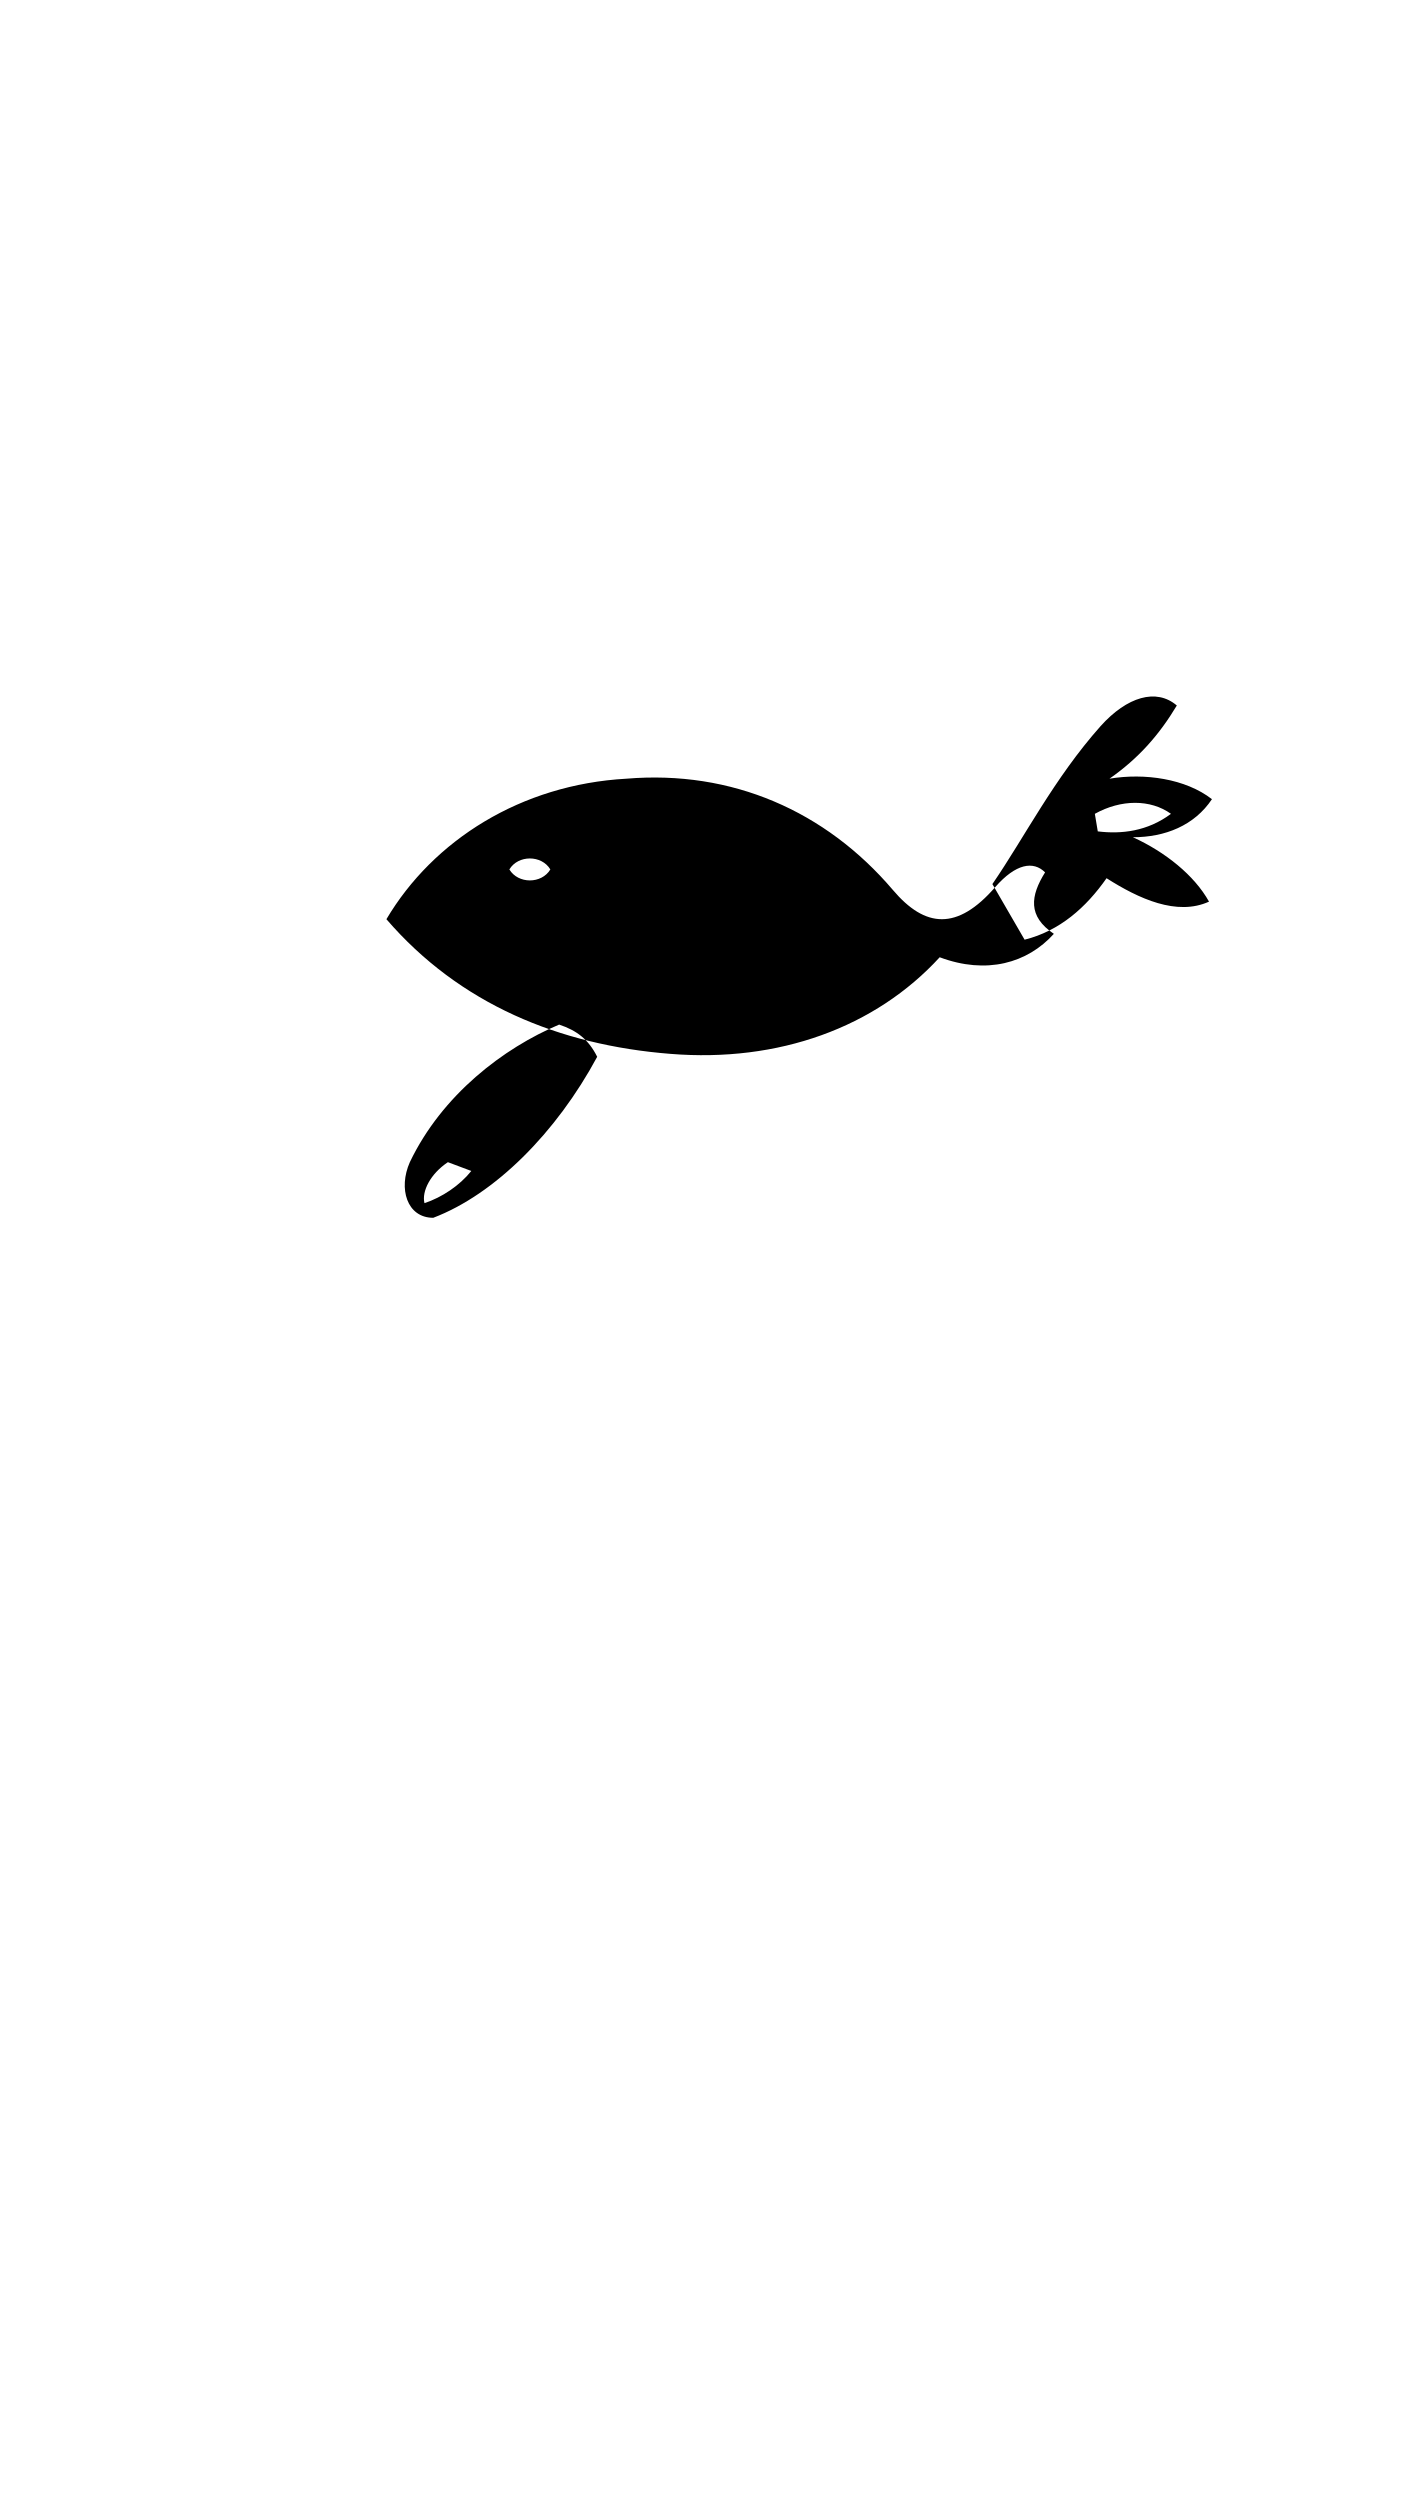
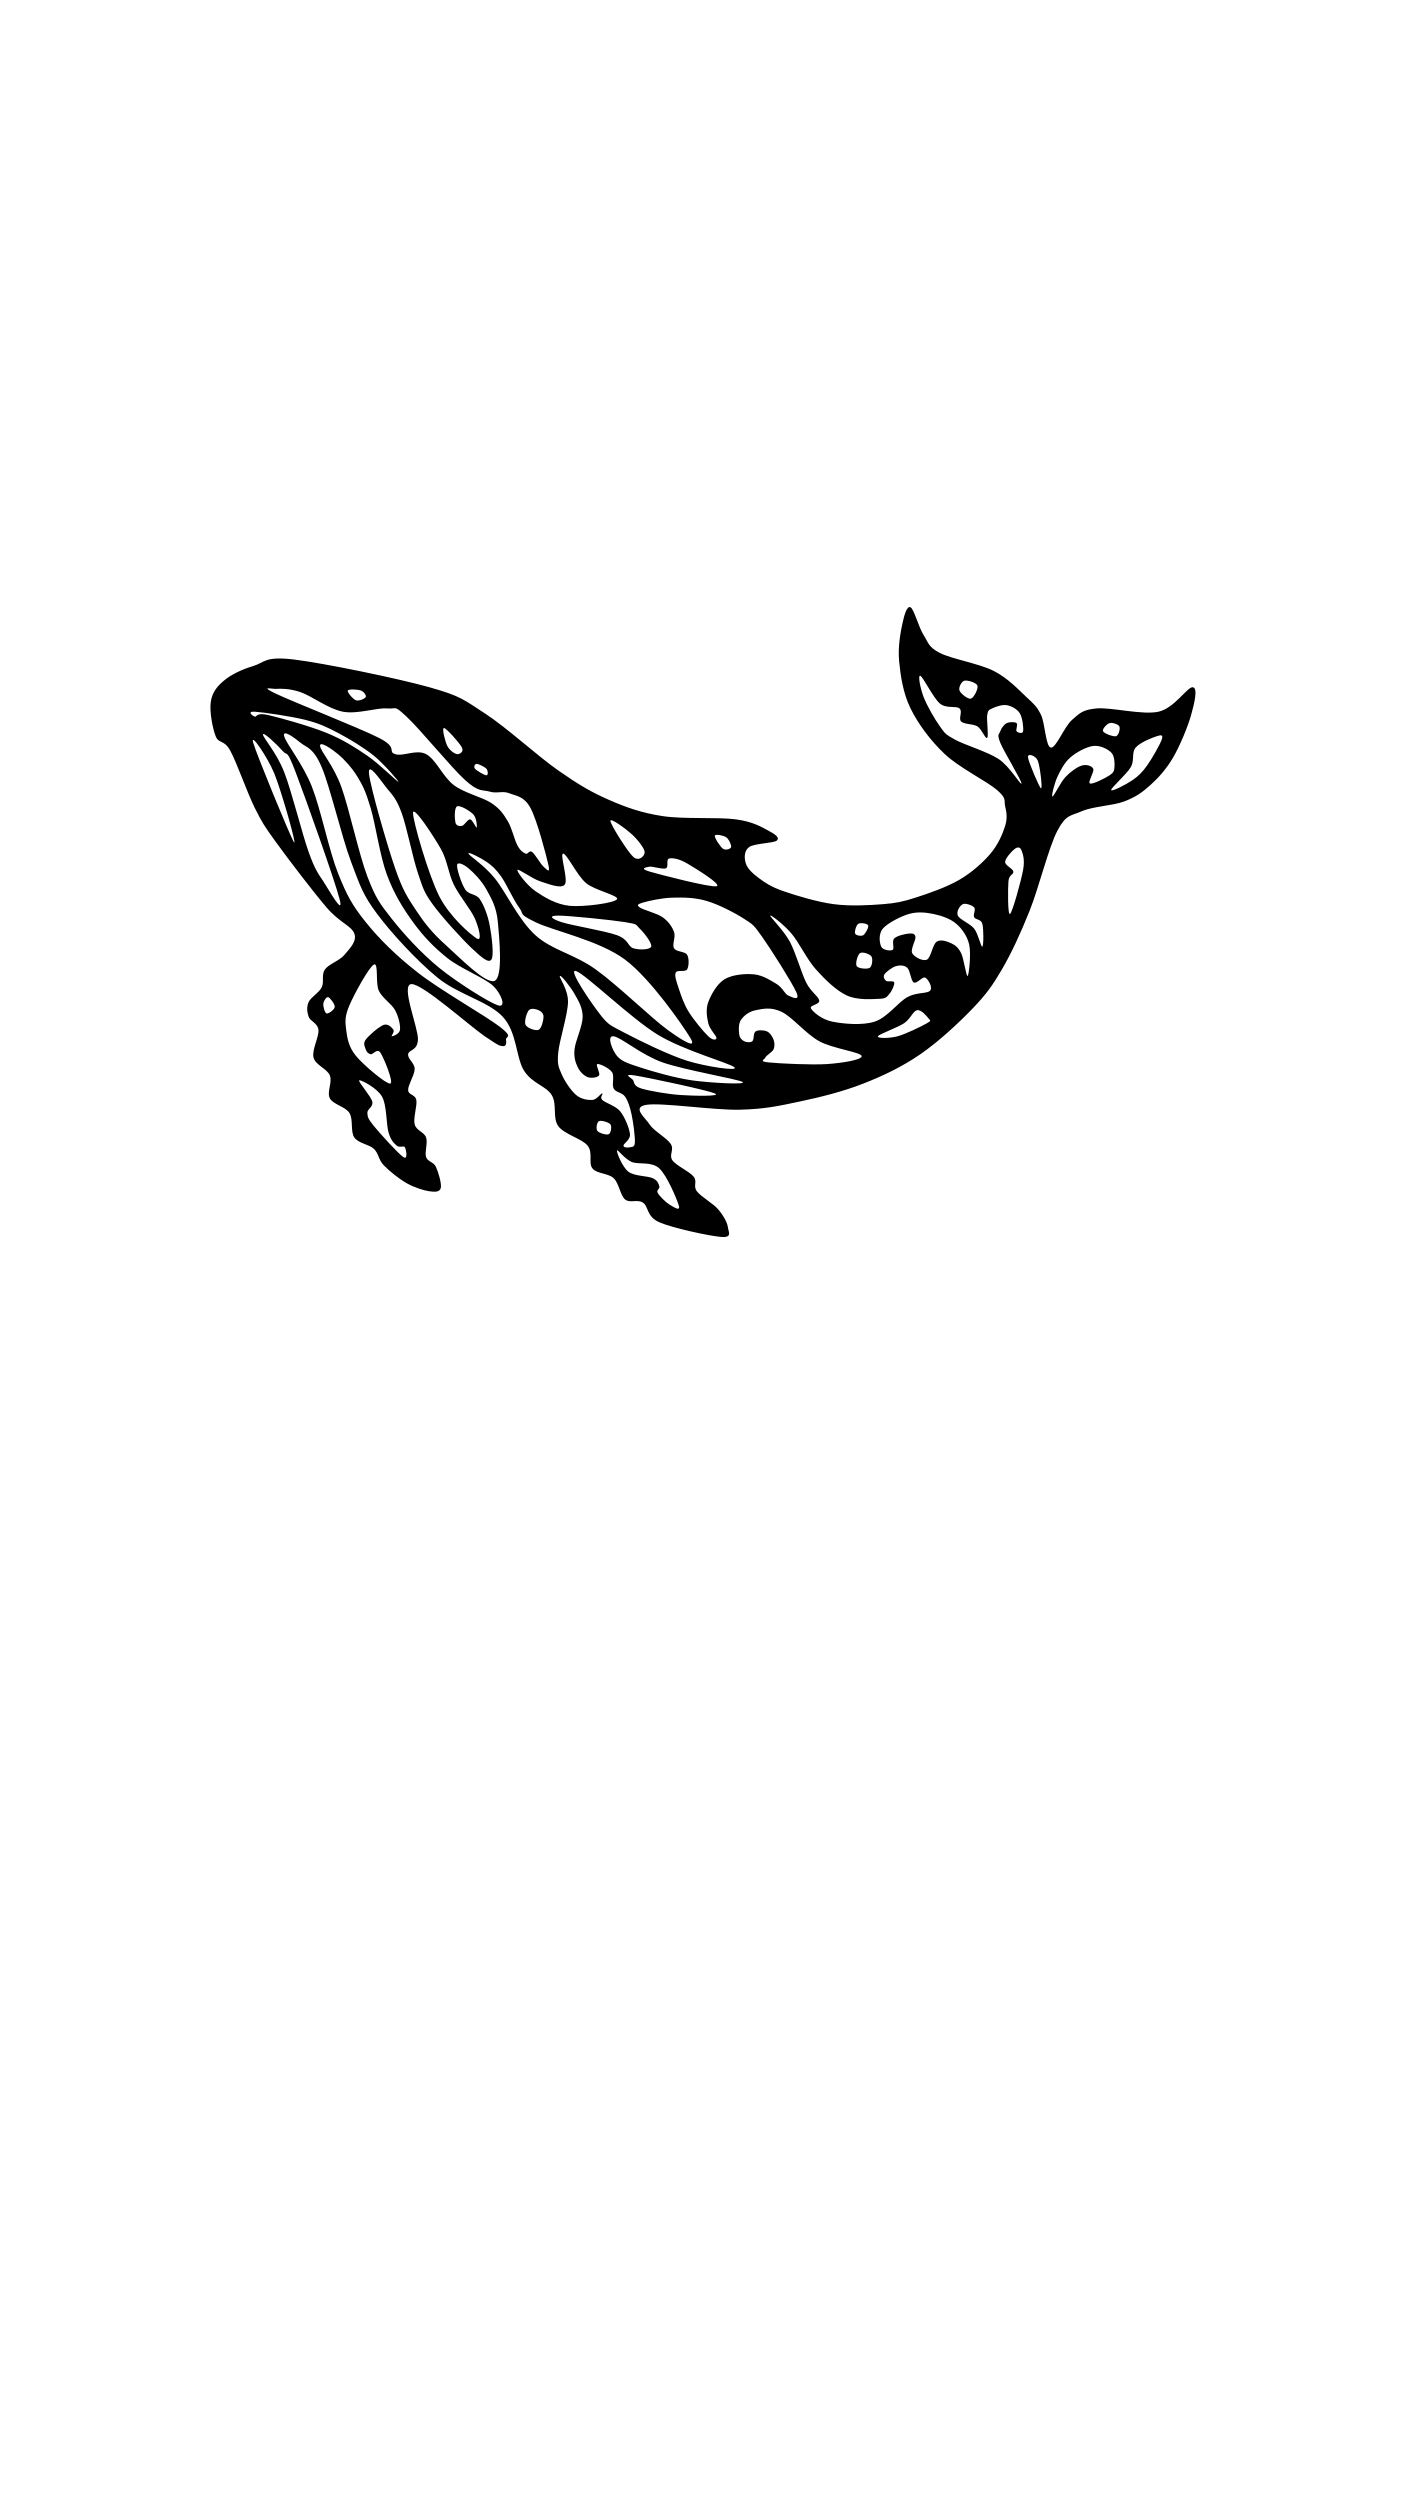
<svg xmlns="http://www.w3.org/2000/svg" viewBox="0 0 480 854" role="img" aria-labelledby="title" data-coordinate-system="shadow-loom-stage-480x854">
-   <path fill="currentColor" fill-rule="evenodd" clip-rule="evenodd" d="M 132 314 C 148 287 178 268 214 266 C 250 263 282 277 305 304 C 316 317 327 318 340 303 C 347 295 353 294 357 298 C 352 306 351 313 360 319 C 351 329 337 333 321 327 C 299 351 266 363 229 360 C 191 357 157 343 132 314 Z M 174 297 C 177 292 185 292 188 297 C 185 302 177 302 174 297 Z M 339 302 C 350 286 360 266 376 248 C 385 238 395 235 402 241 C 396 251 389 259 379 266 C 391 264 405 266 414 273 C 408 282 398 286 387 286 C 398 291 408 299 413 308 C 402 313 389 307 378 300 C 371 310 362 318 350 321 Z M 374 278 C 383 273 393 273 400 278 C 392 284 383 285 375 284 Z M 191 350 C 172 358 151 374 140 397 C 136 406 139 416 148 416 C 169 408 190 387 204 361 C 201 355 197 352 191 350 Z M 153 397 C 147 401 144 407 145 411 C 151 409 157 405 161 400 Z" />
+   <path fill="currentColor" fill-rule="evenodd" clip-rule="evenodd" d="M 311.04 207.46 C 312.25 208.11 313.83 214.33 315.50 216.93 C 317.17 219.53 317.08 221.02 321.07 223.06 C 325.07 225.10 334.54 226.68 339.46 229.19 C 344.38 231.70 347.91 235.60 350.61 238.10 C 353.30 240.61 354.23 241.35 355.62 244.23 C 357.01 247.11 357.20 255.10 358.97 255.38 C 360.73 255.66 363.61 248.13 366.21 245.91 C 368.81 243.68 369.65 242.47 374.57 242.00 C 379.49 241.54 390.26 244.33 395.74 243.12 C 401.22 241.91 405.59 234.58 407.44 234.76 C 409.30 234.95 408.00 240.24 406.89 244.23 C 405.77 248.23 403.08 254.73 400.76 258.72 C 398.43 262.71 395.74 265.69 392.96 268.19 C 390.17 270.70 387.94 272.28 384.04 273.77 C 380.14 275.25 373.36 275.44 369.55 277.11 C 365.74 278.78 364.17 278.13 361.19 283.80 C 358.22 289.46 354.88 303.21 351.72 311.10 C 348.56 318.99 345.50 325.59 342.25 331.16 C 339.00 336.73 336.86 339.70 332.22 344.53 C 327.58 349.36 320.61 355.86 314.39 360.13 C 308.17 364.41 301.76 367.47 294.89 370.16 C 288.01 372.86 280.21 374.81 273.15 376.29 C 266.10 377.78 261.27 378.89 252.54 379.08 C 243.81 379.27 225.88 376.57 220.78 377.41 C 215.67 378.24 220.50 381.87 221.89 384.09 C 223.28 386.32 227.83 388.74 229.13 390.78 C 230.43 392.82 228.39 394.50 229.69 396.35 C 230.99 398.21 235.54 400.16 236.94 401.93 C 238.33 403.69 236.66 405.08 238.05 406.94 C 239.44 408.80 243.53 411.03 245.29 413.07 C 247.06 415.11 248.45 417.62 248.64 419.20 C 248.82 420.78 250.31 422.82 246.41 422.54 C 242.51 422.26 229.69 419.48 225.23 417.53 C 220.78 415.58 221.61 412.14 219.66 410.84 C 217.71 409.54 215.20 411.12 213.53 409.73 C 211.86 408.33 211.49 404.25 209.63 402.48 C 207.77 400.72 203.87 401.00 202.39 399.14 C 200.90 397.28 202.67 393.75 200.72 391.34 C 198.77 388.92 192.73 387.53 190.69 384.65 C 188.64 381.77 190.41 377.22 188.46 374.06 C 186.51 370.91 181.77 370.16 178.99 365.71 C 176.20 361.25 176.66 352.61 171.74 347.32 C 166.82 342.02 156.60 339.80 149.45 333.95 C 142.30 328.09 133.76 318.81 128.84 312.21 C 123.91 305.62 123.08 302.74 119.92 294.38 C 116.76 286.02 112.77 268.84 109.89 262.06 C 107.01 255.29 104.78 255.47 102.65 253.71 C 100.51 251.94 96.42 248.97 97.07 251.48 C 97.72 253.99 103.48 260.95 106.55 268.75 C 109.61 276.55 112.40 290.58 115.46 298.28 C 118.53 305.99 120.38 309.33 124.94 315.00 C 129.49 320.67 135.15 326.33 142.77 332.27 C 150.38 338.22 165.61 346.85 170.63 350.66 C 175.64 354.47 172.67 354.00 172.86 355.12 C 173.04 356.23 172.95 357.53 171.74 357.35 C 170.53 357.16 170.81 357.53 165.61 354.00 C 160.41 350.48 144.34 335.99 140.54 336.17 C 136.73 336.36 142.95 351.13 142.77 355.12 C 142.58 359.11 139.61 358.46 139.42 360.13 C 139.24 361.81 141.65 363.11 141.65 365.15 C 141.65 367.19 139.33 370.63 139.42 372.39 C 139.52 374.16 141.84 373.79 142.21 375.74 C 142.58 377.69 141.09 381.96 141.65 384.09 C 142.21 386.23 144.90 386.69 145.55 388.55 C 146.20 390.41 145.00 393.57 145.55 395.24 C 146.11 396.91 148.06 396.82 148.90 398.58 C 149.73 400.35 150.94 404.43 150.57 405.83 C 150.20 407.22 148.62 407.22 146.67 406.94 C 144.72 406.66 141.47 405.64 138.87 404.15 C 136.27 402.67 132.92 399.98 131.06 398.02 C 129.21 396.07 129.39 394.03 127.72 392.45 C 126.05 390.87 122.43 390.60 121.03 388.55 C 119.64 386.51 120.76 382.42 119.36 380.19 C 117.97 377.97 113.79 377.32 112.68 375.18 C 111.56 373.04 113.61 369.70 112.68 367.38 C 111.75 365.06 107.75 363.85 107.10 361.25 C 106.45 358.65 109.05 354.10 108.78 351.78 C 108.50 349.45 105.99 348.90 105.43 347.32 C 104.88 345.74 104.69 343.98 105.43 342.30 C 106.18 340.63 108.96 339.15 109.89 337.29 C 110.82 335.43 109.70 333.02 111.00 331.16 C 112.31 329.30 116.02 328.19 117.69 326.14 C 119.36 324.10 122.06 321.59 121.03 318.90 C 120.01 316.21 116.02 315.19 111.56 309.99 C 107.10 304.78 98.37 293.36 94.29 287.70 C 90.20 282.03 89.65 281.20 87.04 276.00 C 84.44 270.79 80.92 260.58 78.69 256.49 C 76.46 252.41 74.79 254.26 73.67 251.48 C 72.56 248.69 71.54 242.93 72.00 239.78 C 72.46 236.62 74.04 234.58 76.46 232.53 C 78.87 230.49 82.49 228.72 86.49 227.52 C 90.48 226.31 90.39 224.08 100.42 225.29 C 110.45 226.50 135.80 231.70 146.67 234.76 C 157.53 237.83 158.28 238.94 165.61 243.68 C 172.95 248.41 183.63 258.26 190.69 263.18 C 197.74 268.10 202.02 270.61 207.96 273.21 C 213.90 275.81 219.10 277.67 226.35 278.78 C 233.59 279.90 245.39 279.06 251.42 279.90 C 257.46 280.73 260.25 282.59 262.57 283.80 C 264.89 285.00 266.47 286.21 265.35 287.14 C 264.24 288.07 257.65 288.07 255.88 289.37 C 254.12 290.67 254.21 293.18 254.77 294.94 C 255.32 296.70 257.09 298.38 259.22 299.96 C 261.36 301.53 263.31 302.93 267.58 304.41 C 271.85 305.90 279.19 308.13 284.86 308.87 C 290.52 309.61 296.93 309.24 301.57 308.87 C 306.22 308.50 308.35 308.03 312.72 306.64 C 317.08 305.25 323.49 303.02 327.76 300.51 C 332.03 298.00 335.75 294.66 338.35 291.60 C 340.95 288.53 342.53 284.82 343.36 282.12 C 344.20 279.43 343.83 277.48 343.36 275.44 C 342.90 273.39 344.01 272.84 340.58 269.87 C 337.14 266.89 327.67 262.25 322.75 257.61 C 317.82 252.96 313.65 247.30 311.04 242.00 C 308.44 236.71 307.61 230.67 307.14 225.85 C 306.68 221.02 307.61 216.09 308.26 213.03 C 308.91 209.97 309.84 206.81 311.04 207.46 Z M 229.69 306.64 C 226.07 306.73 221.52 307.76 219.66 308.31 C 217.80 308.87 217.43 309.15 218.55 309.99 C 219.66 310.82 224.40 311.94 226.35 313.33 C 228.30 314.72 229.60 316.58 230.25 318.34 C 230.90 320.11 229.51 322.62 230.25 323.92 C 230.99 325.22 233.96 324.94 234.71 326.14 C 235.45 327.35 235.36 330.14 234.71 331.16 C 234.06 332.18 231.27 331.16 230.81 332.27 C 230.34 333.39 231.18 335.62 231.92 337.85 C 232.66 340.07 233.59 342.95 235.26 345.65 C 236.94 348.34 240.37 352.52 241.95 354.00 C 243.53 355.49 244.74 355.31 244.74 354.56 C 244.74 353.82 242.41 351.59 241.95 349.55 C 241.49 347.50 241.02 344.81 241.95 342.30 C 242.88 339.80 244.92 336.08 247.52 334.50 C 250.12 332.92 254.58 332.55 257.55 332.83 C 260.52 333.11 263.40 334.97 265.35 336.17 C 267.30 337.38 268.14 339.61 269.25 340.07 C 270.37 340.54 273.53 342.30 272.04 338.96 C 270.55 335.62 263.31 324.19 260.34 320.01 C 257.37 315.84 257.37 315.93 254.21 313.89 C 251.05 311.84 245.48 308.96 241.39 307.76 C 237.31 306.55 233.31 306.55 229.69 306.64 Z M 94.29 235.32 C 92.90 235.41 88.44 234.20 94.29 236.99 C 100.14 239.78 122.61 248.60 129.39 252.03 C 136.17 255.47 132.27 256.68 134.97 257.61 C 137.66 258.54 142.21 255.84 145.55 257.61 C 148.90 259.37 151.31 265.41 155.02 268.19 C 158.74 270.98 164.78 272.28 167.84 274.32 C 170.91 276.37 171.93 278.04 173.41 280.45 C 174.90 282.87 175.73 286.95 176.76 288.81 C 177.78 290.67 178.71 291.23 179.54 291.60 C 180.38 291.97 180.75 290.30 181.77 291.04 C 182.79 291.78 184.74 295.31 185.67 296.05 C 186.60 296.80 188.09 298.84 187.34 295.50 C 186.60 292.15 183.44 280.08 181.21 276.00 C 178.99 271.91 176.29 271.91 173.97 270.98 C 171.65 270.05 169.79 271.17 167.28 270.42 C 164.78 269.68 163.66 270.79 158.93 266.52 C 154.19 262.25 143.32 248.88 138.87 244.79 C 134.41 240.70 135.80 242.28 132.18 242.00 C 128.56 241.73 122.06 244.05 117.13 243.12 C 112.21 242.19 106.45 237.73 102.65 236.43 C 98.84 235.13 95.68 235.23 94.29 235.32 Z M 109.33 254.82 C 109.52 256.68 113.88 261.32 116.58 268.75 C 119.27 276.18 122.61 291.88 125.49 299.40 C 128.37 306.92 129.76 308.68 133.85 313.89 C 137.94 319.09 143.97 325.68 150.01 330.60 C 156.05 335.52 167.00 342.40 170.07 343.42 C 173.13 344.44 171.28 339.42 168.40 336.73 C 165.52 334.04 157.35 330.88 152.80 327.26 C 148.25 323.64 144.53 319.74 141.09 315.00 C 137.66 310.26 134.59 305.34 132.18 298.84 C 129.76 292.34 128.28 281.57 126.61 276.00 C 124.94 270.42 124.01 268.47 122.15 265.41 C 120.29 262.34 117.60 259.37 115.46 257.61 C 113.33 255.84 109.15 252.96 109.33 254.82 Z M 126.05 264.29 C 126.51 268.84 132.27 288.81 134.97 296.61 C 137.66 304.41 139.33 306.73 142.21 311.10 C 145.09 315.46 147.78 318.81 152.24 322.80 C 156.70 326.79 165.98 336.36 168.96 335.06 C 171.93 333.76 170.53 320.20 170.07 315.00 C 169.61 309.80 167.84 306.92 166.17 303.86 C 164.50 300.79 161.71 298.00 160.04 296.61 C 158.37 295.22 156.33 294.29 156.14 295.50 C 155.95 296.70 157.63 301.91 158.93 303.86 C 160.23 305.81 162.55 305.16 163.94 307.20 C 165.33 309.24 166.63 312.68 167.28 316.11 C 167.93 319.55 168.86 326.52 167.84 327.82 C 166.82 329.12 164.50 327.07 161.15 323.92 C 157.81 320.76 150.85 313.14 147.78 308.87 C 144.72 304.60 144.53 303.48 142.77 298.28 C 141.00 293.08 138.96 282.50 137.19 277.67 C 135.43 272.84 134.04 271.54 132.18 269.31 C 130.32 267.08 125.59 259.74 126.05 264.29 Z M 160.04 291.60 C 160.50 292.53 165.15 295.31 168.96 299.96 C 172.76 304.60 177.13 314.26 182.89 319.46 C 188.64 324.66 195.98 325.77 203.50 331.16 C 211.02 336.55 222.63 347.88 228.02 351.78 C 233.41 355.68 238.24 358.56 235.82 354.56 C 233.41 350.57 222.35 334.41 213.53 327.82 C 204.71 321.22 188.92 317.97 182.89 315.00 C 176.85 312.03 179.26 312.59 177.31 309.99 C 175.36 307.38 173.04 302.00 171.18 299.40 C 169.33 296.80 168.03 295.68 166.17 294.38 C 164.31 293.08 159.58 290.67 160.04 291.60 Z M 263.12 312.77 C 263.03 313.24 267.77 317.88 269.81 321.69 C 271.85 325.49 273.71 332.27 275.38 335.62 C 277.05 338.96 279.56 340.26 279.84 341.75 C 280.12 343.23 276.31 343.33 277.05 344.53 C 277.80 345.74 280.68 348.25 284.30 348.99 C 287.92 349.73 294.51 350.38 298.79 348.99 C 303.06 347.60 306.77 342.40 309.93 340.63 C 313.09 338.87 316.71 339.52 317.73 338.40 C 318.75 337.29 316.99 334.41 316.06 333.95 C 315.13 333.48 313.18 336.17 312.16 335.62 C 311.14 335.06 310.95 331.53 309.93 330.60 C 308.91 329.67 307.33 329.67 306.03 330.04 C 304.73 330.42 302.69 332.00 302.13 332.83 C 301.57 333.67 302.13 334.60 302.69 335.06 C 303.24 335.52 305.29 334.87 305.47 335.62 C 305.66 336.36 304.64 338.59 303.80 339.52 C 302.97 340.45 302.87 341.10 300.46 341.19 C 298.04 341.28 292.94 341.75 289.31 340.07 C 285.69 338.40 281.88 334.69 278.73 331.16 C 275.57 327.63 272.97 321.97 270.37 318.90 C 267.77 315.84 263.22 312.31 263.12 312.77 Z M 258.11 345.09 C 255.79 345.55 254.02 347.04 253.09 348.43 C 252.17 349.83 252.35 352.24 252.54 353.45 C 252.72 354.66 253.47 355.31 254.21 355.68 C 254.95 356.05 256.34 356.23 257.00 355.68 C 257.65 355.12 257.27 352.89 258.11 352.33 C 258.95 351.78 260.99 351.87 262.01 352.33 C 263.03 352.80 263.87 354.10 264.24 355.12 C 264.61 356.14 264.70 357.44 264.24 358.46 C 263.77 359.48 261.73 360.51 261.45 361.25 C 261.17 361.99 259.04 362.55 262.57 362.92 C 266.10 363.29 277.33 363.85 282.63 363.48 C 287.92 363.11 294.79 361.99 294.33 360.69 C 293.86 359.39 284.39 358.18 279.84 355.68 C 275.29 353.17 270.65 347.41 267.02 345.65 C 263.40 343.88 260.43 344.63 258.11 345.09 Z M 191.24 333.39 C 190.87 333.85 194.12 337.94 194.03 342.30 C 193.94 346.67 191.06 355.49 190.69 359.58 C 190.32 363.66 190.78 364.41 191.80 366.82 C 192.82 369.24 195.05 372.58 196.82 374.06 C 198.58 375.55 200.90 375.83 202.39 375.74 C 203.87 375.64 205.17 373.51 205.73 373.51 C 206.29 373.51 204.71 374.71 205.73 375.74 C 206.75 376.76 210.28 377.69 211.86 379.64 C 213.44 381.59 215.02 385.49 215.20 387.44 C 215.39 389.39 212.98 390.60 212.98 391.34 C 212.98 392.08 214.55 392.08 215.20 391.90 C 215.85 391.71 216.78 392.08 216.88 390.22 C 216.97 388.37 216.32 383.35 215.76 380.75 C 215.20 378.15 214.55 376.11 213.53 374.62 C 212.51 373.14 210.37 373.23 209.63 371.84 C 208.89 370.44 210.00 367.66 209.07 366.26 C 208.15 364.87 204.80 363.29 204.06 363.48 C 203.32 363.66 205.17 366.64 204.62 367.38 C 204.06 368.12 201.92 368.40 200.72 367.94 C 199.51 367.47 198.12 366.17 197.37 364.59 C 196.63 363.01 195.98 361.34 196.26 358.46 C 196.54 355.58 199.04 350.48 199.04 347.32 C 199.04 344.16 197.56 341.84 196.26 339.52 C 194.96 337.20 191.62 332.92 191.24 333.39 Z M 127.72 329.49 C 126.05 330.32 120.94 339.70 119.36 343.42 C 117.78 347.13 117.88 348.90 118.25 351.78 C 118.62 354.66 119.08 357.63 121.59 360.69 C 124.10 363.76 131.90 370.35 133.29 370.16 C 134.69 369.98 131.06 361.25 129.95 359.58 C 128.84 357.91 127.44 360.32 126.61 360.13 C 125.77 359.95 125.21 359.30 124.94 358.46 C 124.66 357.63 123.91 356.51 124.94 355.12 C 125.96 353.73 129.49 350.66 131.06 350.10 C 132.64 349.55 133.94 351.13 134.41 351.78 C 134.87 352.43 133.48 354.00 133.85 354.00 C 134.22 354.00 136.45 353.26 136.64 351.78 C 136.82 350.29 136.17 347.32 134.97 345.09 C 133.76 342.86 130.60 341.00 129.39 338.40 C 128.19 335.80 129.39 328.65 127.72 329.49 Z M 314.39 230.86 C 313.46 230.49 314.39 235.23 315.50 238.10 C 316.62 240.98 319.31 245.72 321.07 248.13 C 322.84 250.55 322.75 250.73 326.09 252.59 C 329.43 254.45 337.33 256.77 341.13 259.28 C 344.94 261.79 348.84 268.57 348.94 267.64 C 349.03 266.71 342.90 256.68 341.69 253.71 C 340.48 250.73 341.32 250.92 341.69 249.81 C 342.06 248.69 342.99 247.48 343.92 247.02 C 344.85 246.56 346.71 246.56 347.26 247.02 C 347.82 247.48 346.89 249.34 347.26 249.81 C 347.64 250.27 349.31 250.83 349.49 249.81 C 349.68 248.78 349.31 245.16 348.38 243.68 C 347.45 242.19 345.50 241.17 343.92 240.89 C 342.34 240.61 340.02 241.45 338.91 242.00 C 337.79 242.56 337.51 242.56 337.23 244.23 C 336.96 245.91 337.79 251.38 337.23 252.03 C 336.68 252.68 335.38 249.06 333.89 248.13 C 332.40 247.21 329.34 247.48 328.32 246.46 C 327.30 245.44 328.97 243.03 327.76 242.00 C 326.55 240.98 323.30 242.19 321.07 240.33 C 318.85 238.48 315.32 231.23 314.39 230.86 Z M 310.49 312.21 C 307.61 313.05 303.15 315.37 301.57 317.23 C 299.99 319.09 300.46 322.15 301.01 323.36 C 301.57 324.57 304.17 324.94 304.92 324.47 C 305.66 324.01 304.54 321.50 305.47 320.57 C 306.40 319.64 309.28 318.99 310.49 318.90 C 311.69 318.81 312.53 318.90 312.72 320.01 C 312.90 321.13 310.95 324.29 311.60 325.59 C 312.25 326.89 315.22 328.47 316.62 327.82 C 318.01 327.17 318.57 322.62 319.96 321.69 C 321.35 320.76 323.58 321.59 324.98 322.24 C 326.37 322.89 327.39 323.73 328.32 325.59 C 329.25 327.44 330.08 333.85 330.55 333.39 C 331.01 332.92 331.75 325.77 331.10 322.80 C 330.45 319.83 328.69 317.32 326.65 315.56 C 324.60 313.79 321.54 312.77 318.85 312.21 C 316.15 311.66 313.37 311.38 310.49 312.21 Z M 196.82 331.72 C 193.57 330.60 202.39 343.23 205.17 346.76 C 207.96 350.29 208.61 350.29 213.53 352.89 C 218.45 355.49 228.48 360.41 234.71 362.36 C 240.93 364.31 252.54 366.08 250.87 364.59 C 249.19 363.11 233.68 358.93 224.68 353.45 C 215.67 347.97 200.07 332.83 196.82 331.72 Z M 141.09 277.67 C 141.00 280.36 146.39 298.93 150.01 306.08 C 153.63 313.24 160.78 319.27 162.83 320.57 C 164.87 321.87 163.57 316.95 162.27 313.89 C 160.97 310.82 156.98 306.18 155.02 302.18 C 153.07 298.19 152.89 294.01 150.57 289.93 C 148.25 285.84 141.19 274.97 141.09 277.67 Z M 192.36 291.60 C 191.15 291.69 194.22 300.61 192.92 302.18 C 191.62 303.76 187.25 301.91 184.56 301.07 C 181.86 300.23 177.03 296.61 176.76 297.17 C 176.48 297.73 179.91 302.37 182.89 304.41 C 185.86 306.46 189.94 308.96 194.59 309.43 C 199.23 309.89 209.82 308.50 210.75 307.20 C 211.67 305.90 203.22 304.23 200.16 301.63 C 197.09 299.03 193.57 291.50 192.36 291.60 Z M 89.83 250.92 C 89.92 252.13 94.47 257.05 97.07 263.74 C 99.67 270.42 103.20 284.82 105.43 291.04 C 107.66 297.26 108.68 298.38 110.45 301.07 C 112.21 303.76 117.60 313.42 116.02 307.20 C 114.44 300.98 104.23 272.19 100.98 263.74 C 97.72 255.29 98.37 258.63 96.52 256.49 C 94.66 254.36 89.74 249.71 89.83 250.92 Z M 209.63 354.00 C 207.03 353.63 209.26 358.93 210.75 360.69 C 212.23 362.46 214.28 363.20 218.55 364.59 C 222.82 365.99 230.53 368.21 236.38 369.05 C 242.23 369.89 255.32 370.63 253.65 369.61 C 251.98 368.59 233.68 365.52 226.35 362.92 C 219.01 360.32 212.23 354.38 209.63 354.00 Z M 373.45 254.82 C 371.13 255.10 367.69 256.96 365.65 258.72 C 363.61 260.49 362.22 263.18 361.19 265.41 C 360.17 267.64 359.06 272.09 359.52 272.09 C 359.99 272.09 362.31 267.17 363.98 265.41 C 365.65 263.64 367.97 261.97 369.55 261.51 C 371.13 261.04 372.99 261.60 373.45 262.62 C 373.92 263.64 371.41 267.27 372.34 267.64 C 373.27 268.01 377.63 265.78 379.02 264.85 C 380.42 263.92 380.60 263.36 380.70 262.06 C 380.79 260.76 380.79 258.26 379.58 257.05 C 378.37 255.84 375.77 254.54 373.45 254.82 Z M 190.69 312.77 C 187.06 312.77 188.46 313.89 191.80 315.00 C 195.14 316.11 206.66 317.97 210.75 319.46 C 214.83 320.94 214.37 323.27 216.32 323.92 C 218.27 324.57 222.08 324.47 222.45 323.36 C 222.82 322.24 220.03 318.62 218.55 317.23 C 217.06 315.84 218.18 315.74 213.53 315.00 C 208.89 314.26 194.31 312.77 190.69 312.77 Z M 122.71 369.05 C 122.15 369.33 126.70 374.44 127.16 376.29 C 127.63 378.15 125.40 378.80 125.49 380.19 C 125.59 381.59 125.68 382.14 127.72 384.65 C 129.76 387.16 135.99 394.03 137.75 395.24 C 139.52 396.45 138.68 392.55 138.31 391.90 C 137.94 391.25 136.45 392.17 135.52 391.34 C 134.59 390.50 133.57 389.67 132.74 386.88 C 131.90 384.09 132.18 377.59 130.51 374.62 C 128.84 371.65 123.26 368.77 122.71 369.05 Z M 210.75 393.01 C 210.56 393.57 212.60 398.67 214.65 400.25 C 216.69 401.83 221.24 401.65 223.00 402.48 C 224.77 403.32 224.96 404.43 225.23 405.27 C 225.51 406.10 224.12 406.48 224.68 407.50 C 225.23 408.52 227.37 410.66 228.58 411.40 C 229.78 412.14 232.48 414.00 231.92 411.96 C 231.36 409.91 227.93 401.65 225.23 399.14 C 222.54 396.63 218.18 397.93 215.76 396.91 C 213.35 395.89 210.93 392.45 210.75 393.01 Z M 228.58 293.27 C 227.37 293.55 228.58 296.15 227.46 296.61 C 226.35 297.08 222.82 295.87 221.89 296.05 C 220.96 296.24 218.08 296.61 221.89 297.73 C 225.70 298.84 242.60 303.21 244.74 302.74 C 246.87 302.28 237.40 296.52 234.71 294.94 C 232.01 293.36 229.78 292.99 228.58 293.27 Z M 395.18 251.48 C 393.70 251.94 389.43 253.61 387.94 255.38 C 386.45 257.14 387.66 259.65 386.27 262.06 C 384.88 264.48 379.49 269.12 379.58 269.87 C 379.67 270.61 384.78 267.92 386.83 266.52 C 388.87 265.13 390.17 263.83 391.84 261.51 C 393.51 259.19 396.30 254.26 396.86 252.59 C 397.41 250.92 396.67 251.01 395.18 251.48 Z M 87.04 243.12 C 84.17 242.93 86.30 244.61 87.04 244.79 C 87.79 244.98 87.42 243.31 91.50 244.23 C 95.59 245.16 105.90 248.04 111.56 250.36 C 117.23 252.68 121.41 255.38 125.49 258.16 C 129.58 260.95 135.71 267.08 136.08 267.08 C 136.45 267.08 131.16 260.95 127.72 258.16 C 124.29 255.38 119.36 252.41 115.46 250.36 C 111.56 248.32 109.05 247.11 104.32 245.91 C 99.58 244.70 89.92 243.31 87.04 243.12 Z M 216.88 367.38 C 212.23 366.64 215.95 368.31 216.32 369.05 C 216.69 369.79 216.41 371.00 219.10 371.84 C 221.80 372.67 228.30 373.79 232.48 374.06 C 236.66 374.34 246.78 374.62 244.18 373.51 C 241.58 372.39 221.52 368.12 216.88 367.38 Z M 86.49 253.71 C 87.60 257.61 99.21 285.93 100.42 287.70 C 101.63 289.46 96.05 269.96 93.73 264.29 C 91.41 258.63 85.37 249.81 86.49 253.71 Z M 346.71 289.93 C 345.78 290.58 343.46 293.08 343.36 294.38 C 343.27 295.68 345.96 296.61 346.15 297.73 C 346.33 298.84 344.66 298.66 344.48 301.07 C 344.29 303.48 344.20 312.86 345.03 312.21 C 345.87 311.56 348.84 300.79 349.49 297.17 C 350.14 293.55 349.40 291.69 348.94 290.48 C 348.47 289.28 347.64 289.28 346.71 289.93 Z M 313.27 345.09 C 311.88 345.37 311.04 348.06 308.82 349.55 C 306.59 351.03 300.27 353.26 299.90 354.00 C 299.53 354.75 303.80 354.75 306.59 354.00 C 309.37 353.26 314.85 350.57 316.62 349.55 C 318.38 348.53 317.73 348.62 317.17 347.88 C 316.62 347.13 314.67 344.81 313.27 345.09 Z M 328.88 308.87 C 327.95 309.33 326.55 311.38 327.20 312.77 C 327.85 314.16 331.38 315.46 332.78 317.23 C 334.17 318.99 335.10 323.64 335.56 323.36 C 336.03 323.08 336.03 317.23 335.56 315.56 C 335.10 313.89 333.24 314.26 332.78 313.33 C 332.31 312.40 333.43 310.73 332.78 309.99 C 332.13 309.24 329.80 308.41 328.88 308.87 Z M 208.52 280.45 C 208.61 281.75 214.37 290.95 216.32 292.71 C 218.27 294.48 220.31 292.34 220.22 291.04 C 220.13 289.74 217.71 286.67 215.76 284.91 C 213.81 283.15 208.42 279.15 208.52 280.45 Z M 180.66 345.09 C 179.91 345.93 178.99 348.99 179.54 350.10 C 180.10 351.22 182.98 352.24 184.00 351.78 C 185.02 351.31 185.67 348.43 185.67 347.32 C 185.67 346.20 184.84 345.46 184.00 345.09 C 183.16 344.72 181.40 344.25 180.66 345.09 Z M 156.14 275.44 C 155.12 275.90 155.30 279.90 155.58 281.01 C 155.86 282.12 156.98 282.31 157.81 282.12 C 158.65 281.94 159.76 279.80 160.60 279.90 C 161.43 279.99 162.64 282.96 162.83 282.68 C 163.01 282.40 162.83 279.43 161.71 278.22 C 160.60 277.02 157.16 274.97 156.14 275.44 Z M 329.43 232.53 C 328.41 232.81 327.39 234.85 327.76 235.88 C 328.13 236.90 330.64 238.94 331.66 238.66 C 332.68 238.38 334.26 235.23 333.89 234.20 C 333.52 233.18 330.45 232.25 329.43 232.53 Z M 293.77 325.59 C 292.94 326.14 292.10 329.21 292.66 330.04 C 293.21 330.88 296.28 331.16 297.11 330.60 C 297.95 330.04 298.23 327.54 297.67 326.70 C 297.11 325.87 294.61 325.03 293.77 325.59 Z M 151.68 248.69 C 150.85 248.60 152.05 253.33 152.80 254.82 C 153.54 256.31 155.30 257.51 156.14 257.61 C 156.98 257.70 158.55 256.86 157.81 255.38 C 157.07 253.89 152.52 248.78 151.68 248.69 Z M 351.16 258.72 C 351.35 260.30 355.06 269.12 355.62 269.31 C 356.18 269.49 355.25 261.60 354.51 259.84 C 353.76 258.07 350.98 257.14 351.16 258.72 Z M 379.02 247.02 C 378.10 247.30 376.42 249.06 376.80 249.81 C 377.17 250.55 380.33 251.76 381.25 251.48 C 382.18 251.20 382.74 248.88 382.37 248.13 C 382.00 247.39 379.95 246.74 379.02 247.02 Z M 204.62 382.98 C 203.87 383.35 203.50 385.58 204.06 386.32 C 204.62 387.07 207.22 387.81 207.96 387.44 C 208.70 387.07 209.07 384.84 208.52 384.09 C 207.96 383.35 205.36 382.61 204.62 382.98 Z M 244.18 285.47 C 243.99 286.12 246.04 289.28 246.97 289.93 C 247.89 290.58 249.57 290.02 249.75 289.37 C 249.94 288.72 249.01 286.67 248.08 286.02 C 247.15 285.37 244.36 284.82 244.18 285.47 Z M 118.81 235.88 C 118.53 236.43 120.57 238.85 121.59 239.22 C 122.61 239.59 124.66 238.66 124.94 238.10 C 125.21 237.55 124.29 236.25 123.26 235.88 C 122.24 235.50 119.08 235.32 118.81 235.88 Z M 112.12 340.63 C 111.47 340.45 110.54 341.93 110.45 342.86 C 110.35 343.79 110.91 346.02 111.56 346.20 C 112.21 346.39 114.26 344.90 114.35 343.98 C 114.44 343.05 112.77 340.82 112.12 340.63 Z M 293.21 315.56 C 292.47 316.02 291.82 318.25 292.10 318.90 C 292.38 319.55 294.14 319.92 294.89 319.46 C 295.63 318.99 296.84 316.76 296.56 316.11 C 296.28 315.46 293.96 315.09 293.21 315.56 Z M 162.83 260.95 C 162.18 260.95 161.71 261.97 162.27 262.62 C 162.83 263.27 165.52 264.85 166.17 264.85 C 166.82 264.85 166.73 263.27 166.17 262.62 C 165.61 261.97 163.48 260.95 162.83 260.95 Z" />
</svg>
